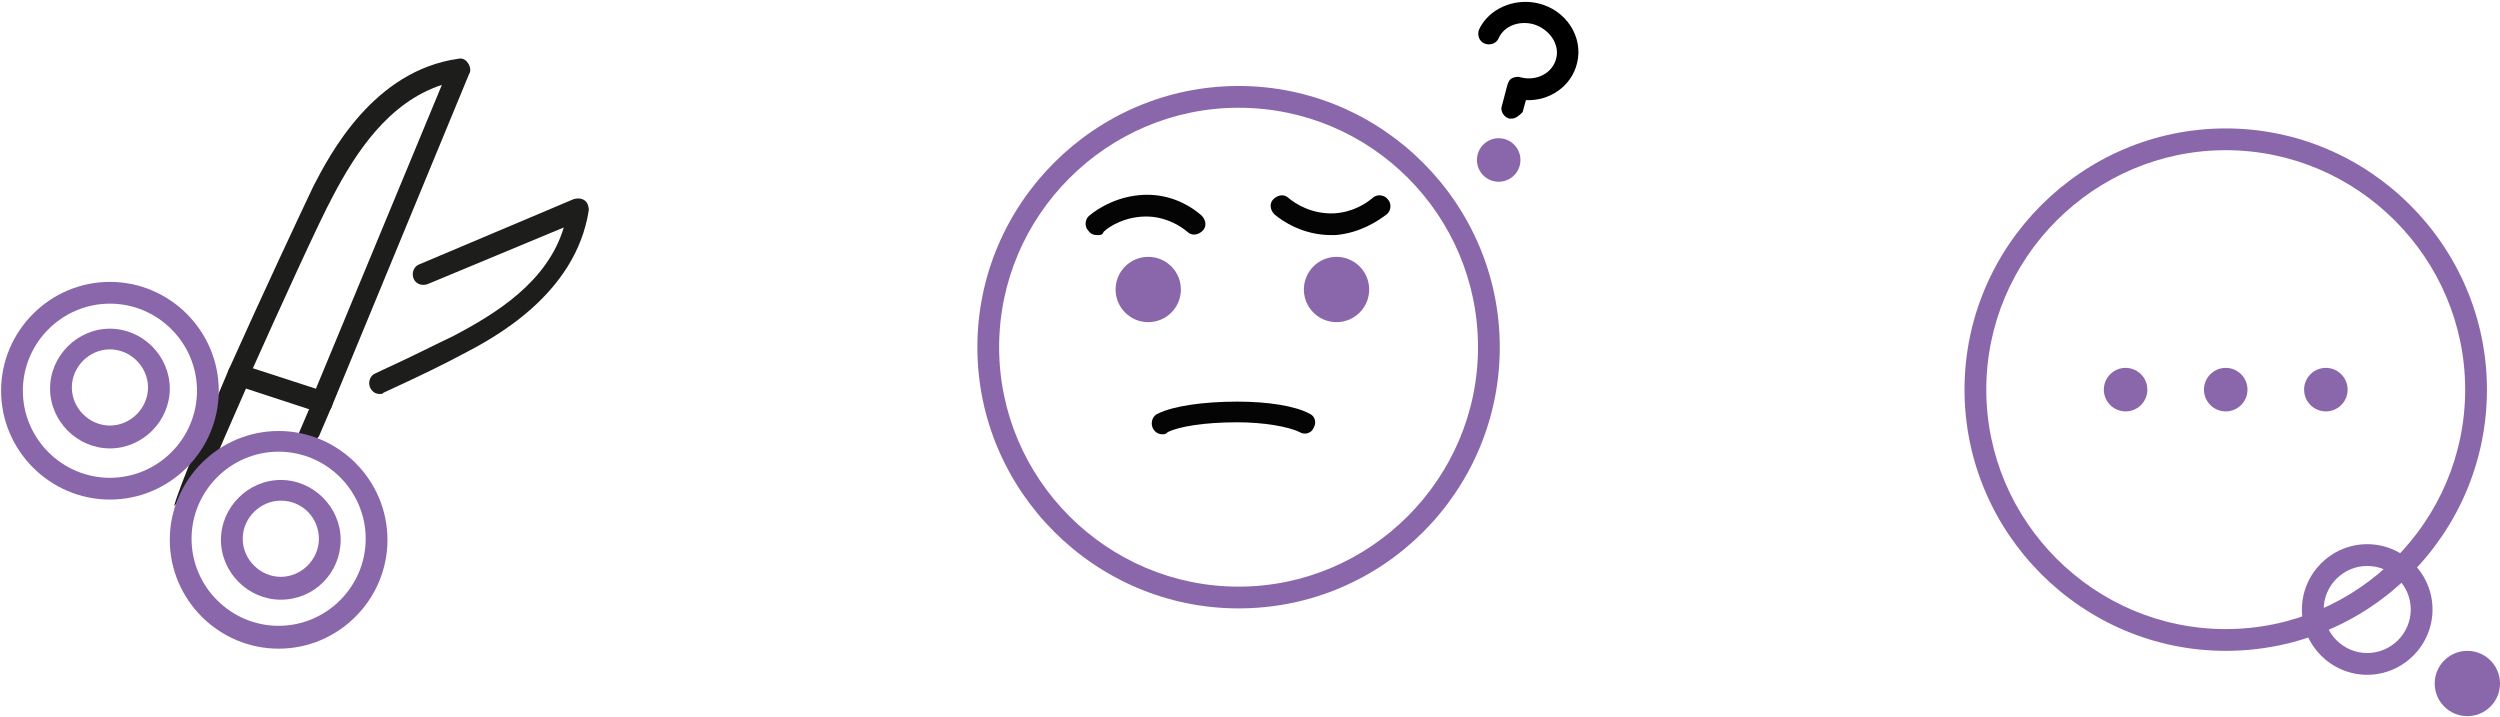
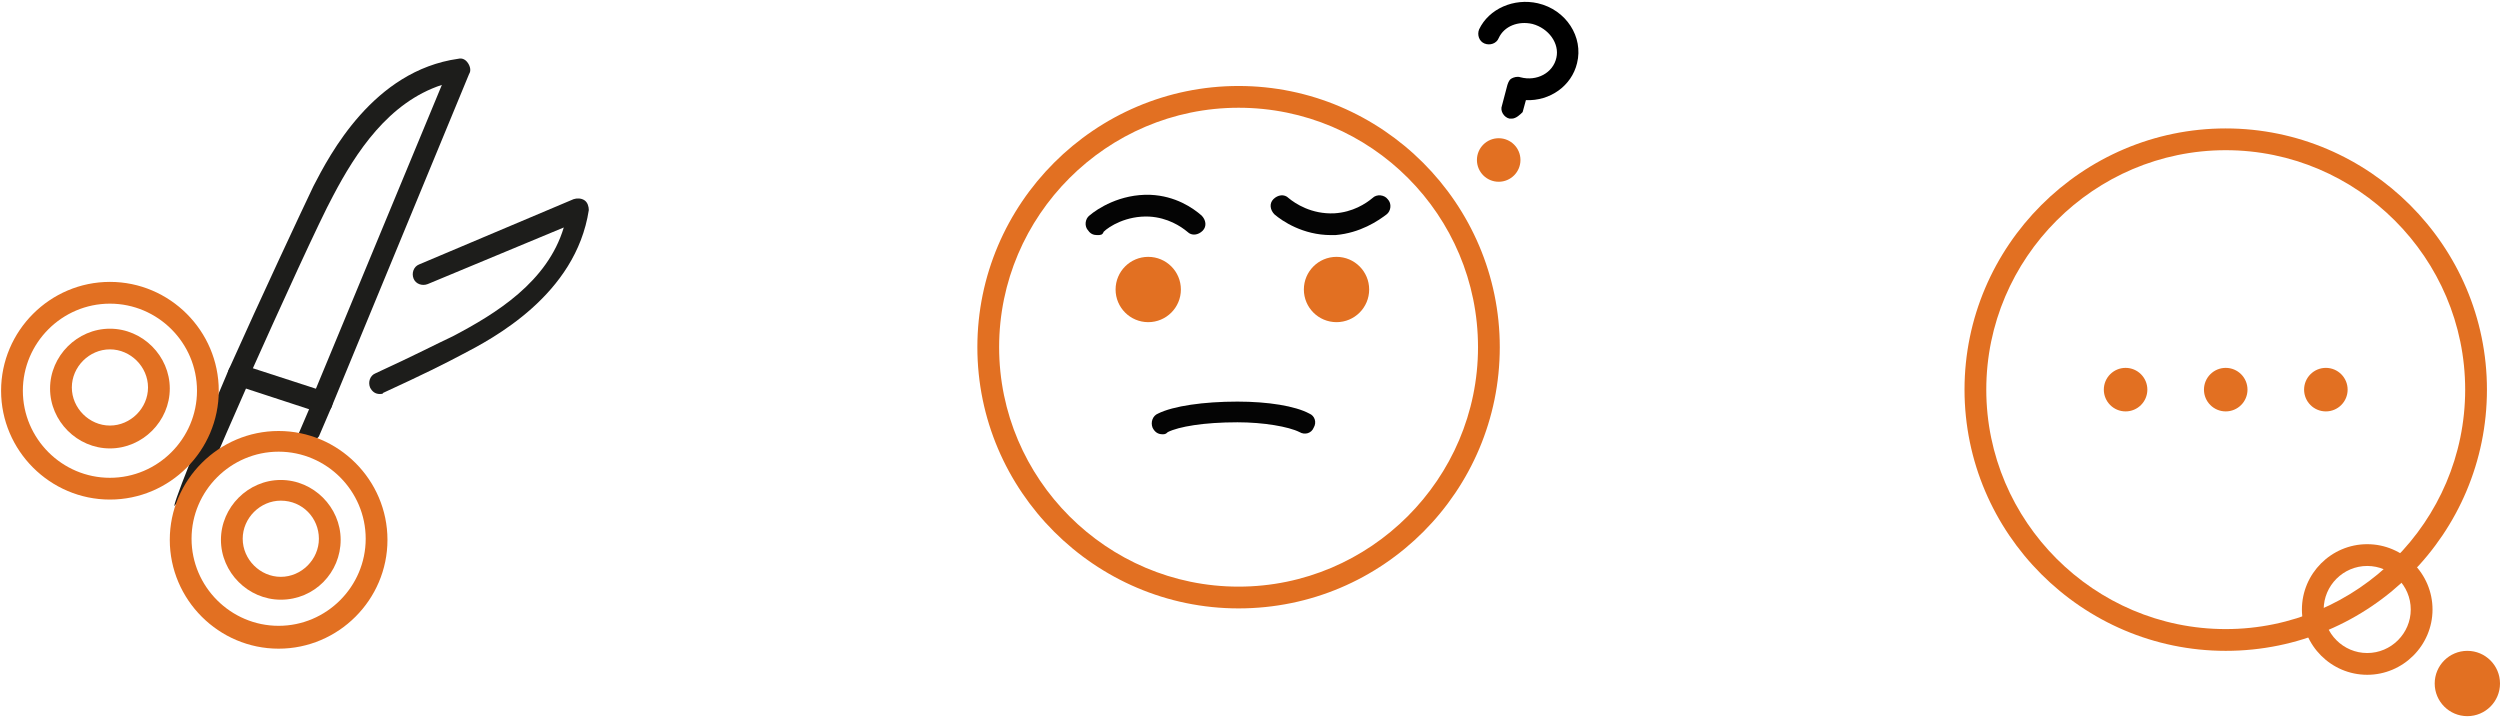
<svg xmlns="http://www.w3.org/2000/svg" version="1.1" id="Ebene_1" x="0px" y="0px" width="229.7px" height="65.8px" viewBox="0 0 229.7 65.8" enable-background="new 0 0 229.7 65.8" xml:space="preserve">
  <g>
    <g id="_x2702__2_">
      <g>
        <g>
-           <path fill="#1D1D1B" d="M29.6,37.9c-0.1,0-0.3,0-0.4-0.1c-0.5-0.2-0.8-0.8-0.5-1.3L40.6,7.8c-4.9,1.6-7.9,6.2-10,10.2      c-1.2,2.2-4.8,10.1-7.8,16.8c-0.2,0.5-0.8,0.7-1.3,0.5S20.8,34.5,21,34c3-6.7,6.7-14.6,7.8-16.9c1.5-2.9,5.5-10.6,13.3-11.7      c0.4-0.1,0.7,0.1,0.9,0.4s0.3,0.7,0.1,1L30.5,37.3C30.4,37.7,30,37.9,29.6,37.9z" />
+           <path fill="#1D1D1B" d="M29.6,37.9c-0.1,0-0.3,0-0.4-0.1C28.7,37.6,28.4,37,28.7,36.5L40.6,7.8c-4.9,1.6-7.9,6.2-10,10.2      c-1.2,2.2-4.8,10.1-7.8,16.8c-0.2,0.5-0.8,0.699-1.3,0.5C21,35.1,20.8,34.5,21,34c3-6.7,6.7-14.6,7.8-16.899      c1.5-2.9,5.5-10.6,13.3-11.7c0.4-0.1,0.7,0.1,0.9,0.4c0.2,0.3,0.3,0.7,0.1,1L30.5,37.3C30.4,37.701,30,37.9,29.6,37.9z" />
        </g>
      </g>
-       <path fill="#1D1D1B" d="M34.7,45.4 M27.8,41.7c-0.3-0.1-0.5-0.3-0.6-0.5s-0.1-0.6,0-0.8l1.2-2.8l-5.8-1.9c-1.3,3-2.4,5.4-3.1,7.2    L16,46.5c0.3-1.4,3.6-9.2,5-12.5c0.2-0.5,0.7-0.7,1.2-0.5l7.7,2.5c0.3,0.1,0.5,0.3,0.6,0.5c0.1,0.3,0.1,0.5,0,0.8l-1.2,2.8    L27.8,41.7z" />
+       <path fill="#1D1D1B" d="M27.8,41.701c-0.3-0.101-0.5-0.301-0.6-0.5C27.1,41,27.1,40.6,27.2,40.4l1.2-2.8l-5.8-1.899    c-1.3,3-2.4,5.399-3.1,7.199L16,46.5C16.3,45.1,19.6,37.3,21,34c0.2-0.5,0.7-0.7,1.2-0.5l7.7,2.5c0.3,0.101,0.5,0.301,0.6,0.5    c0.1,0.301,0.1,0.5,0,0.801l-1.2,2.8L27.8,41.701z" />
      <g display="none">
-         <path display="inline" fill="#1D1D1B" d="M9.9,45.9c-1.5,0-2.8-0.3-3.9-0.8c-5.1-2.3-7.4-8.3-5.1-13.3c2.3-5.1,8.3-7.4,13.3-5.1     c2.6,1.1,4.6,3.3,5.5,6c0.2,0.5-0.1,1.1-0.6,1.3c-0.5,0.2-1.1-0.1-1.3-0.6c-0.7-2.1-2.3-3.9-4.4-4.8c-4.1-1.8-8.9,0-10.7,4.1     c-1.8,4.1,0,8.9,4.1,10.7c1.5,0.7,3.5,0.8,5.9,0.3c0.1,0,0.5-0.1,1.6-0.5c0.5-0.2,1.1,0.1,1.3,0.6c0.2,0.5-0.1,1.1-0.6,1.3     c-1.3,0.5-1.7,0.6-1.9,0.6C12,45.8,10.9,45.9,9.9,45.9z M10.1,41.2c-2.5,0-4.8-1.7-5.4-4.3c-0.3-1.4-0.1-2.9,0.7-4.2     s2-2.1,3.5-2.5c1.4-0.3,2.9-0.1,4.2,0.7c1.3,0.8,2.1,2,2.5,3.5c0.7,3-1.2,6-4.2,6.7l0,0C10.9,41.1,10.5,41.2,10.1,41.2z      M11.1,40.1L11.1,40.1L11.1,40.1z M10.1,32.1c-0.3,0-0.5,0-0.8,0.1c-0.9,0.2-1.7,0.8-2.2,1.6c-0.5,0.8-0.7,1.8-0.5,2.7     c0.4,1.9,2.4,3.1,4.3,2.7l0,0c1.9-0.4,3.1-2.3,2.7-4.3c-0.2-0.9-0.8-1.7-1.6-2.2C11.4,32.3,10.8,32.1,10.1,32.1z" />
+         <path display="inline" fill="#1D1D1B" d="M9.9,45.9c-1.5,0-2.8-0.3-3.9-0.8c-5.1-2.3-7.4-8.3-5.1-13.3c2.3-5.1,8.3-7.4,13.3-5.1     c2.6,1.1,4.6,3.3,5.5,6c0.2,0.5-0.1,1.1-0.6,1.299c-0.5,0.201-1.1-0.1-1.3-0.6c-0.7-2.1-2.3-3.9-4.4-4.8c-4.1-1.8-8.9,0-10.7,4.1     c-1.8,4.1,0,8.9,4.1,10.7c1.5,0.7,3.5,0.801,5.9,0.301c0.1,0,0.5-0.101,1.6-0.5c0.5-0.201,1.1,0.1,1.3,0.6     c0.2,0.5-0.1,1.1-0.6,1.3c-1.3,0.5-1.7,0.601-1.9,0.601C12,45.8,10.9,45.9,9.9,45.9z M10.1,41.201c-2.5,0-4.8-1.701-5.4-4.301     c-0.3-1.4-0.1-2.9,0.7-4.2c0.8-1.3,2-2.1,3.5-2.5c1.4-0.3,2.9-0.1,4.2,0.7c1.3,0.8,2.1,2,2.5,3.5c0.7,3-1.2,6-4.2,6.7l0,0     C10.9,41.1,10.5,41.201,10.1,41.201z M11.1,40.1L11.1,40.1L11.1,40.1z M10.1,32.1c-0.3,0-0.5,0-0.8,0.1c-0.9,0.2-1.7,0.8-2.2,1.6     c-0.5,0.8-0.7,1.8-0.5,2.699C7,38.4,9,39.6,10.9,39.201l0,0c1.9-0.4,3.1-2.301,2.7-4.301c-0.2-0.9-0.8-1.7-1.6-2.2     C11.4,32.3,10.8,32.1,10.1,32.1z" />
      </g>
      <g>
-         <path fill="#1D1D1B" d="M34.9,36.2c-0.4,0-0.7-0.2-0.9-0.6c-0.2-0.5,0-1.1,0.5-1.3c3.7-1.7,5.6-2.7,7.1-3.4c4-2.1,8.7-5,10.2-10     l-12.5,5.2c-0.5,0.2-1.1,0-1.3-0.5c-0.2-0.5,0-1.1,0.5-1.3l14.2-6c0.3-0.1,0.7-0.1,1,0.1c0.3,0.2,0.4,0.6,0.4,0.9     c-1.2,7.8-8.8,11.8-11.7,13.3c-1.5,0.8-3.5,1.8-7.2,3.5C35.2,36.2,35,36.2,34.9,36.2z" />
+         <path fill="#1D1D1B" d="M34.9,36.201c-0.4,0-0.7-0.201-0.9-0.601c-0.2-0.5,0-1.101,0.5-1.3c3.7-1.7,5.6-2.7,7.1-3.4     c4-2.1,8.7-5,10.2-10l-12.5,5.2c-0.5,0.2-1.1,0-1.3-0.5s0-1.1,0.5-1.3l14.2-6c0.3-0.1,0.7-0.1,1,0.1c0.3,0.2,0.4,0.6,0.4,0.9     c-1.2,7.8-8.8,11.8-11.7,13.3c-1.5,0.8-3.5,1.8-7.2,3.5C35.2,36.201,35,36.201,34.9,36.201z" />
      </g>
    </g>
-     <path fill="#8967AA" d="M10.1,41.2c-3,0-5.5-2.5-5.5-5.5c0-3,2.5-5.5,5.5-5.5s5.5,2.5,5.5,5.5C15.6,38.7,13.1,41.2,10.1,41.2z    M10.1,32.1c-1.9,0-3.5,1.6-3.5,3.5c0,1.9,1.6,3.5,3.5,3.5s3.5-1.6,3.5-3.5C13.6,33.7,12,32.1,10.1,32.1z" />
-     <path fill="#8967AA" d="M10.1,45.9c-5.5,0-10-4.5-10-10c0-5.5,4.5-10,10-10s10,4.5,10,10C20.1,41.4,15.6,45.9,10.1,45.9z    M10.1,27.9c-4.4,0-8,3.6-8,8s3.6,8,8,8s8-3.6,8-8S14.5,27.9,10.1,27.9z" />
-     <path fill="#8967AA" d="M25.8,55.1c-3,0-5.5-2.5-5.5-5.5s2.5-5.5,5.5-5.5s5.5,2.5,5.5,5.5S28.9,55.1,25.8,55.1z M25.8,46   c-1.9,0-3.5,1.6-3.5,3.5c0,1.9,1.6,3.5,3.5,3.5s3.5-1.6,3.5-3.5C29.3,47.6,27.8,46,25.8,46z" />
-     <path fill="#8967AA" d="M25.6,59.6c-5.5,0-10-4.5-10-10c0-5.5,4.5-10,10-10s10,4.5,10,10C35.6,55.1,31.1,59.6,25.6,59.6z    M25.6,41.5c-4.4,0-8,3.6-8,8s3.6,8,8,8s8-3.6,8-8S30,41.5,25.6,41.5z" />
+     <path fill="#E27022" d="M10.1,41.201c-3,0-5.5-2.5-5.5-5.5c0-3,2.5-5.5,5.5-5.5s5.5,2.5,5.5,5.5   C15.6,38.701,13.1,41.201,10.1,41.201z M10.1,32.1c-1.9,0-3.5,1.601-3.5,3.5s1.6,3.5,3.5,3.5s3.5-1.601,3.5-3.5S12,32.1,10.1,32.1z   " />
+     <path fill="#E27022" d="M10.1,45.9c-5.5,0-10-4.5-10-10s4.5-10,10-10s10,4.5,10,10S15.6,45.9,10.1,45.9z M10.1,27.9   c-4.4,0-8,3.6-8,8c0,4.4,3.6,8,8,8s8-3.6,8-8C18.1,31.5,14.5,27.9,10.1,27.9z" />
+     <path fill="#E27022" d="M25.8,55.1c-3,0-5.5-2.5-5.5-5.5s2.5-5.5,5.5-5.5s5.5,2.5,5.5,5.5S28.9,55.1,25.8,55.1z M25.8,46   c-1.9,0-3.5,1.601-3.5,3.5c0,1.9,1.6,3.5,3.5,3.5c1.9,0,3.5-1.6,3.5-3.5C29.3,47.6,27.8,46,25.8,46z" />
+     <path fill="#E27022" d="M25.6,59.6c-5.5,0-10-4.5-10-10s4.5-10,10-10s10,4.5,10,10S31.1,59.6,25.6,59.6z M25.6,41.5   c-4.4,0-8,3.601-8,8c0,4.4,3.6,8,8,8s8-3.6,8-8C33.6,45.1,30,41.5,25.6,41.5z" />
  </g>
  <g>
-     <path fill="#8967AA" d="M217.5,62c-3.3,0-6-2.7-6-6s2.7-6,6-6s6,2.7,6,6S220.8,62,217.5,62z M217.5,52c-2.2,0-4,1.8-4,4s1.8,4,4,4   s4-1.8,4-4S219.7,52,217.5,52z" />
-     <path fill="#8967AA" d="M204.5,59.8c-13.2,0-24-10.8-24-24s10.8-24,24-24s24,10.8,24,24S217.8,59.8,204.5,59.8z M204.5,13.8   c-12.1,0-22,9.9-22,22s9.9,22,22,22s22-9.9,22-22S216.6,13.8,204.5,13.8z" />
-     <circle fill="#8967AA" cx="195.3" cy="35.8" r="2" />
-     <circle fill="#8967AA" cx="204.5" cy="35.8" r="2" />
-     <circle fill="#8967AA" cx="213.7" cy="35.8" r="2" />
-     <circle fill="#8967AA" cx="226.7" cy="62.8" r="3" />
+     <path fill="#E27022" d="M217.5,62c-3.301,0-6-2.699-6-6c0-3.299,2.699-6,6-6c3.299,0,6,2.701,6,6C223.5,59.3,220.799,62,217.5,62z    M217.5,52c-2.201,0-4,1.801-4,4c0,2.201,1.799,4,4,4c2.199,0,4-1.799,4-4C221.5,53.8,219.7,52,217.5,52z" />
+     <path fill="#E27022" d="M204.5,59.8c-13.201,0-24-10.801-24-24c0-13.2,10.799-24,24-24c13.199,0,24,10.8,24,24   C228.5,49,217.799,59.8,204.5,59.8z M204.5,13.8c-12.101,0-22,9.9-22,22c0,12.1,9.899,22,22,22c12.1,0,22-9.9,22-22   C226.5,23.7,216.6,13.8,204.5,13.8z" />
+     <circle fill="#E27022" cx="195.299" cy="35.8" r="2" />
+     <circle fill="#E27022" cx="204.5" cy="35.8" r="2" />
+     <circle fill="#E27022" cx="213.7" cy="35.8" r="2" />
+     <circle fill="#E27022" cx="226.7" cy="62.8" r="3" />
  </g>
  <g>
    <g id="_xD83D__xDE16__2_">
-       <path fill="#040404" d="M106.8,39.9c-0.4,0-0.7-0.2-0.9-0.6c-0.2-0.5,0-1.1,0.5-1.3c1.4-0.7,4.2-1.1,7.3-1.1    c2.8,0,5.3,0.4,6.6,1.1c0.5,0.2,0.7,0.8,0.4,1.3c-0.2,0.5-0.8,0.7-1.3,0.4c-1-0.5-3.3-0.9-5.7-0.9c-3.1,0-5.4,0.4-6.4,0.9    C107.1,39.9,107,39.9,106.8,39.9z" />
+       <path fill="#040404" d="M106.8,39.9c-0.4,0-0.7-0.199-0.9-0.6c-0.2-0.5,0-1.1,0.5-1.301c1.4-0.699,4.2-1.1,7.3-1.1    c2.8,0,5.3,0.4,6.599,1.1c0.5,0.201,0.701,0.801,0.4,1.301c-0.199,0.5-0.8,0.699-1.3,0.4c-1-0.5-3.3-0.9-5.7-0.9    c-3.1,0-5.4,0.4-6.4,0.9C107.1,39.9,107,39.9,106.8,39.9z" />
      <path fill="#040404" d="M100.8,21.6c-0.3,0-0.6-0.1-0.8-0.4c-0.4-0.4-0.3-1.1,0.1-1.4c0.7-0.6,2.8-2,5.6-1.9    c2.3,0.1,3.9,1.2,4.7,1.9c0.4,0.4,0.5,1,0.1,1.4c-0.4,0.4-1,0.5-1.4,0.1c-0.6-0.5-1.8-1.3-3.5-1.4c-2.1-0.1-3.7,0.9-4.2,1.4    C101.3,21.6,101.1,21.6,100.8,21.6z" />
-       <path fill="#040404" d="M122.3,21.6c-2.6,0-4.5-1.3-5.2-1.9c-0.4-0.4-0.5-1-0.1-1.4c0.4-0.4,1-0.5,1.4-0.1    c0.6,0.5,2.1,1.5,4.2,1.4c1.7-0.1,2.9-0.9,3.5-1.4c0.4-0.4,1.1-0.3,1.4,0.1c0.4,0.4,0.3,1.1-0.1,1.4c-0.8,0.6-2.4,1.7-4.7,1.9    C122.6,21.6,122.5,21.6,122.3,21.6z" />
+       <path fill="#040404" d="M122.299,21.6c-2.6,0-4.5-1.3-5.199-1.9c-0.4-0.4-0.5-1-0.1-1.4c0.399-0.4,1-0.5,1.399-0.1    c0.601,0.5,2.101,1.5,4.2,1.4c1.699-0.1,2.9-0.9,3.5-1.4c0.4-0.4,1.1-0.3,1.4,0.1c0.399,0.4,0.299,1.1-0.101,1.4    c-0.8,0.6-2.399,1.7-4.7,1.9C122.6,21.6,122.5,21.6,122.299,21.6z" />
      <g>
-         <path d="M138.9,10.9c-0.1,0-0.2,0-0.2,0c-0.5-0.1-0.9-0.7-0.7-1.2l0.5-1.9c0.1-0.3,0.2-0.5,0.4-0.6c0.2-0.1,0.5-0.2,0.8-0.1     c1.5,0.4,3-0.4,3.3-1.8c0.3-1.3-0.7-2.7-2.2-3.1c-1.3-0.3-2.6,0.2-3.1,1.3c-0.2,0.5-0.8,0.7-1.3,0.5c-0.5-0.2-0.7-0.8-0.5-1.3     c0.9-1.9,3.2-2.9,5.4-2.4c2.6,0.6,4.2,3.1,3.6,5.5c-0.5,2.1-2.5,3.5-4.7,3.4l-0.3,1.1C139.7,10.5,139.3,10.9,138.9,10.9z" />
+         <path d="M138.9,10.9c-0.101,0-0.2,0-0.2,0c-0.5-0.1-0.9-0.7-0.699-1.2l0.5-1.9c0.1-0.3,0.199-0.5,0.399-0.6     c0.2-0.1,0.5-0.2,0.8-0.1c1.5,0.4,3-0.4,3.301-1.8c0.299-1.3-0.701-2.7-2.201-3.1c-1.299-0.3-2.6,0.2-3.1,1.3     C137.5,4,136.9,4.2,136.4,4s-0.7-0.8-0.5-1.3c0.899-1.9,3.2-2.9,5.399-2.4c2.601,0.6,4.201,3.1,3.601,5.5     c-0.5,2.1-2.5,3.5-4.7,3.4l-0.3,1.1C139.7,10.5,139.299,10.9,138.9,10.9z" />
      </g>
    </g>
-     <path fill="#8967AA" d="M113.8,55.9c-13.2,0-24-10.8-24-24s10.8-24,24-24s24,10.8,24,24S127.1,55.9,113.8,55.9z M113.8,9.9   c-12.1,0-22,9.9-22,22s9.9,22,22,22s22-9.9,22-22S126,9.9,113.8,9.9z" />
-     <circle fill="#8967AA" cx="137.7" cy="14.7" r="2" />
-     <circle fill="#8967AA" cx="122.8" cy="26.6" r="3" />
-     <circle fill="#8967AA" cx="105.5" cy="26.6" r="3" />
+     <path fill="#E27022" d="M113.8,55.9c-13.2,0-24-10.8-24-24c0-13.2,10.8-24,24-24c13.201,0,24,10.8,24,24   C137.799,45.1,127.1,55.9,113.8,55.9z M113.8,9.9c-12.1,0-22,9.9-22,22c0,12.1,9.9,22,22,22c12.1,0,22-9.9,22-22   C135.799,19.8,126,9.9,113.8,9.9z" />
+     <circle fill="#E27022" cx="137.7" cy="14.7" r="2" />
+     <circle fill="#E27022" cx="122.799" cy="26.6" r="3" />
+     <circle fill="#E27022" cx="105.5" cy="26.6" r="3" />
  </g>
  <path fill="#1D1D1B" d="M46.7,46.5" />
</svg>
